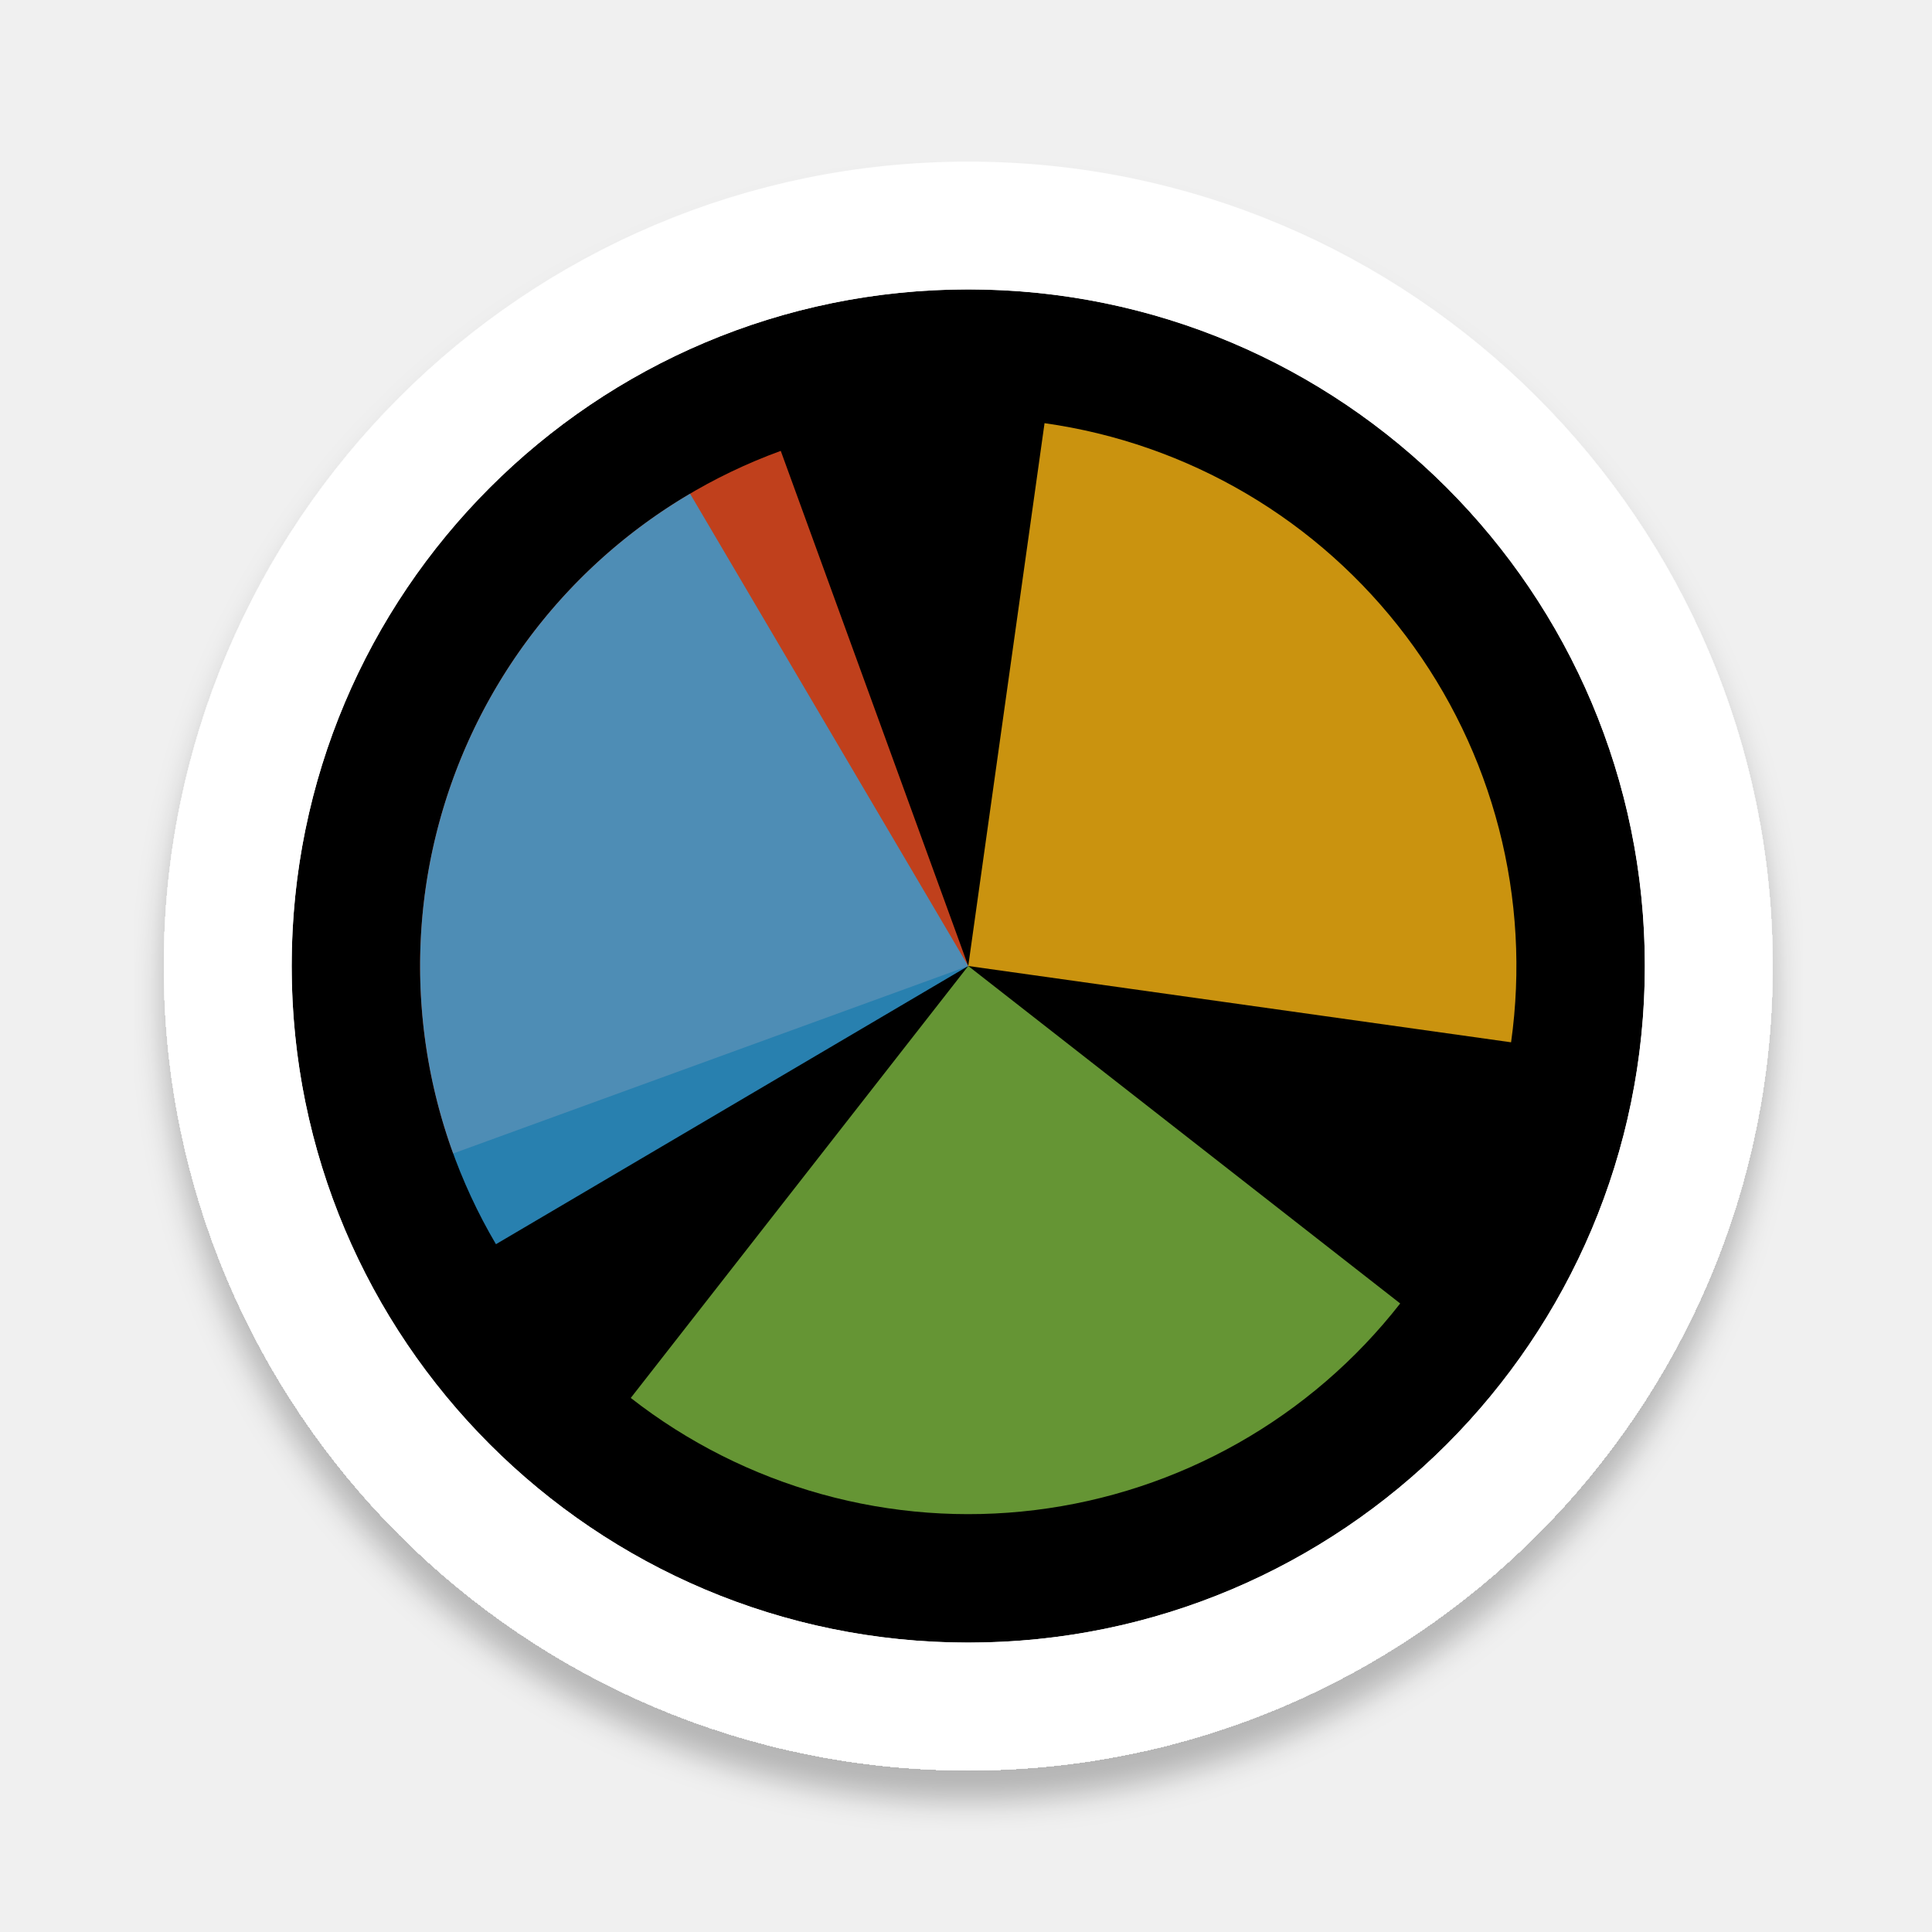
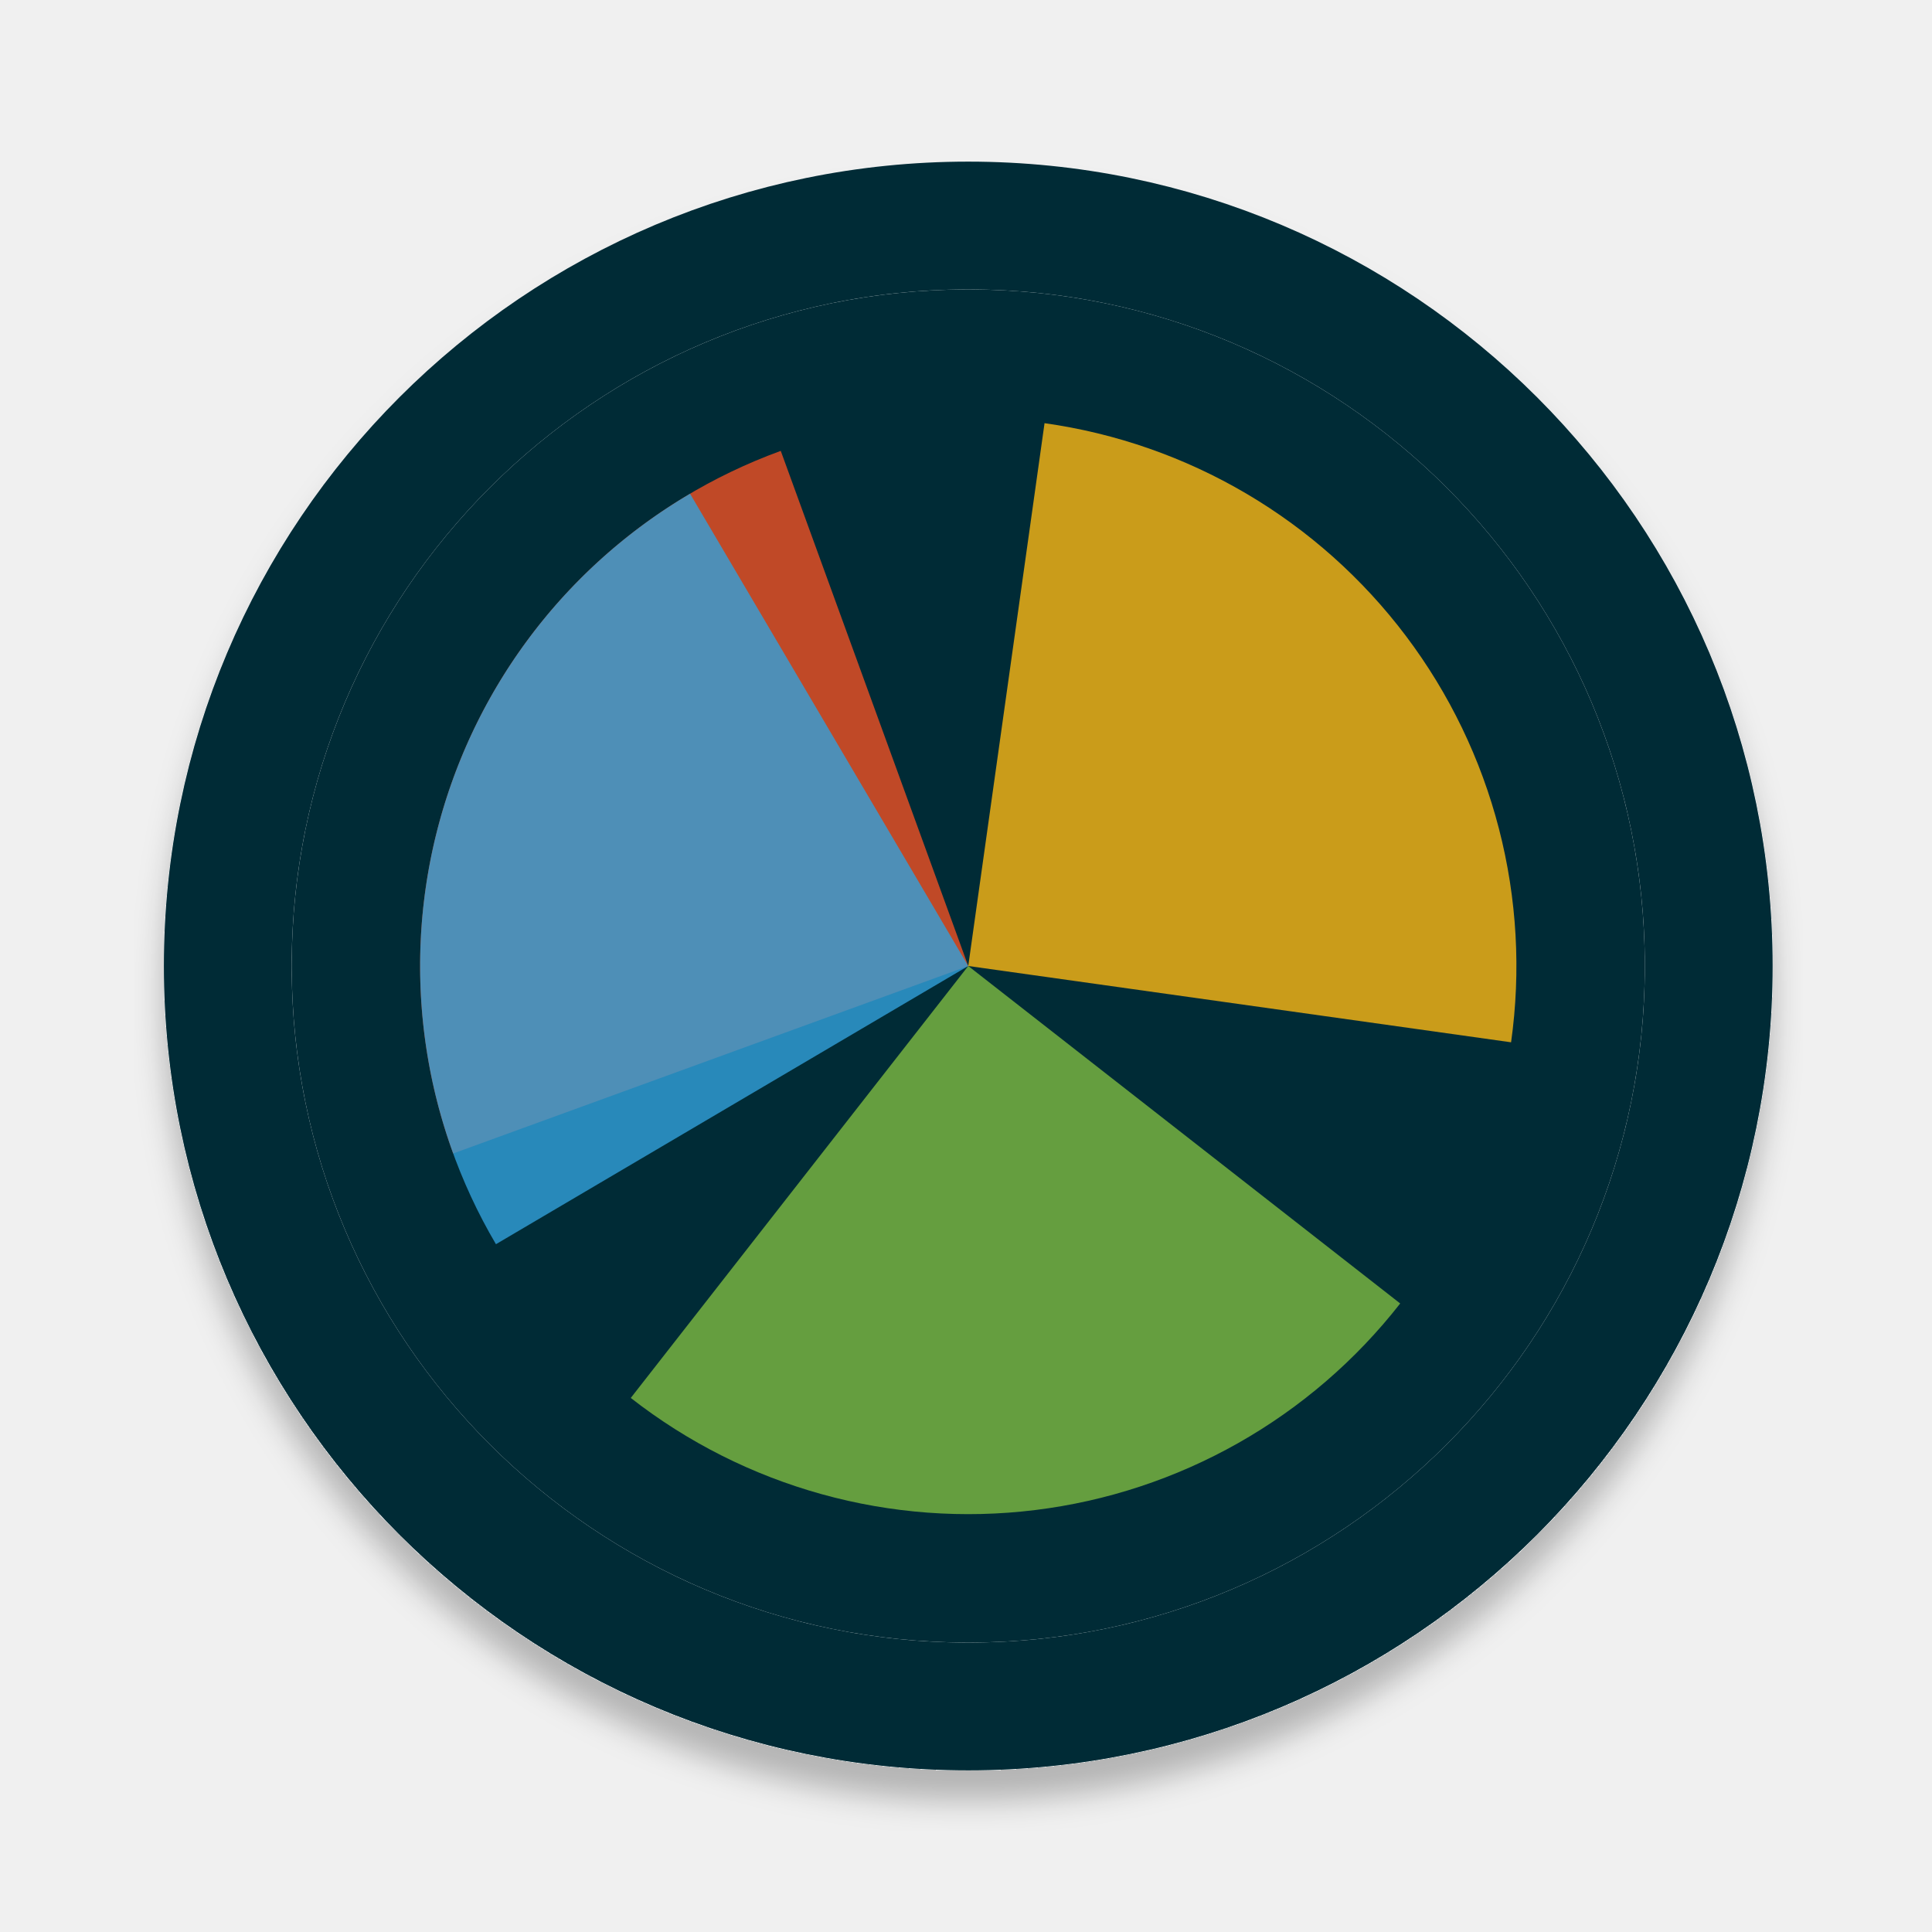
<svg xmlns="http://www.w3.org/2000/svg" width="128" height="128" viewBox="0 0 257 256" fill="none">
  <g filter="url(#filter0_d_3519_2466)">
-     <path d="M218.8 128C218.8 177.706 178.505 218 128.8 218C79.094 218 38.8 177.706 38.8 128C38.8 78.294 79.094 38 128.8 38C178.505 38 218.8 78.294 218.8 128Z" fill="#000000" />
-     <path d="M128.8 226.5C183.2 226.5 227.3 182.4 227.3 128C227.3 73.6 183.2 29.5 128.8 29.5C74.4 29.5 30.3 73.6 30.3 128C30.3 182.4 74.4 226.5 128.8 226.5Z" stroke="#FFFFFF" stroke-width="17" />
+     <path d="M218.8 128C218.8 177.706 178.505 218 128.8 218C79.094 218 38.8 177.706 38.8 128C38.8 78.294 79.094 38 128.8 38C178.505 38 218.8 78.294 218.8 128Z" fill="#002b36" />
+     <path d="M128.8 226.5C183.2 226.5 227.3 182.4 227.3 128C227.3 73.6 183.2 29.5 128.8 29.5C74.4 29.5 30.3 73.6 30.3 128C30.3 182.4 74.4 226.5 128.8 226.5Z" stroke="#002b36" stroke-width="17" />
  </g>
  <path d="M60.279 152.939L128.799 128.001L103.859 59.477C94.861 62.752 86.596 67.767 79.536 74.236C72.476 80.706 66.759 88.502 62.712 97.18C58.666 105.859 56.368 115.25 55.95 124.816C55.533 134.383 57.003 143.938 60.279 152.936L60.279 152.939Z" fill="#F05024" fill-opacity="0.8" />
  <path d="M201.008 138.149L128.8 128L138.948 55.792C148.431 57.125 157.558 60.312 165.809 65.172C174.059 70.032 181.272 76.47 187.035 84.118C192.798 91.765 196.998 100.473 199.395 109.744C201.793 119.014 202.34 128.667 201.008 138.149L201.008 138.149Z" fill="#FCB813" fill-opacity="0.8" />
  <path d="M186.259 172.891L128.8 127.998L83.906 185.458C91.452 191.353 100.085 195.705 109.313 198.264C118.54 200.823 128.181 201.54 137.685 200.373C147.19 199.206 156.371 196.178 164.705 191.463C173.04 186.748 180.364 180.437 186.259 172.891Z" fill="#7EBA41" fill-opacity="0.8" />
  <path d="M91.792 65.173L128.8 128L65.972 165.008C61.113 156.757 57.925 147.63 56.593 138.148C55.26 128.666 55.808 119.013 58.206 109.743C60.603 100.472 64.803 91.765 70.566 84.118C76.329 76.47 83.541 70.033 91.792 65.173Z" fill="#32A0DA" fill-opacity="0.8" />
  <defs>
    <filter id="filter0_d_3519_2466" x="17.8" y="21" width="222" height="222" filterUnits="userSpaceOnUse" color-interpolation-filters="sRGB">
      <feFlood flood-opacity="0" result="BackgroundImageFix" />
      <feColorMatrix in="SourceAlpha" type="matrix" values="0 0 0 0 0 0 0 0 0 0 0 0 0 0 0 0 0 0 127 0" result="hardAlpha" />
      <feOffset dy="4" />
      <feGaussianBlur stdDeviation="2" />
      <feComposite in2="hardAlpha" operator="out" />
      <feColorMatrix type="matrix" values="0 0 0 0 0 0 0 0 0 0 0 0 0 0 0 0 0 0 0.25 0" />
      <feBlend mode="normal" in2="BackgroundImageFix" result="effect1_dropShadow_3519_2466" />
      <feBlend mode="normal" in="SourceGraphic" in2="effect1_dropShadow_3519_2466" result="shape" />
    </filter>
  </defs>
</svg>
